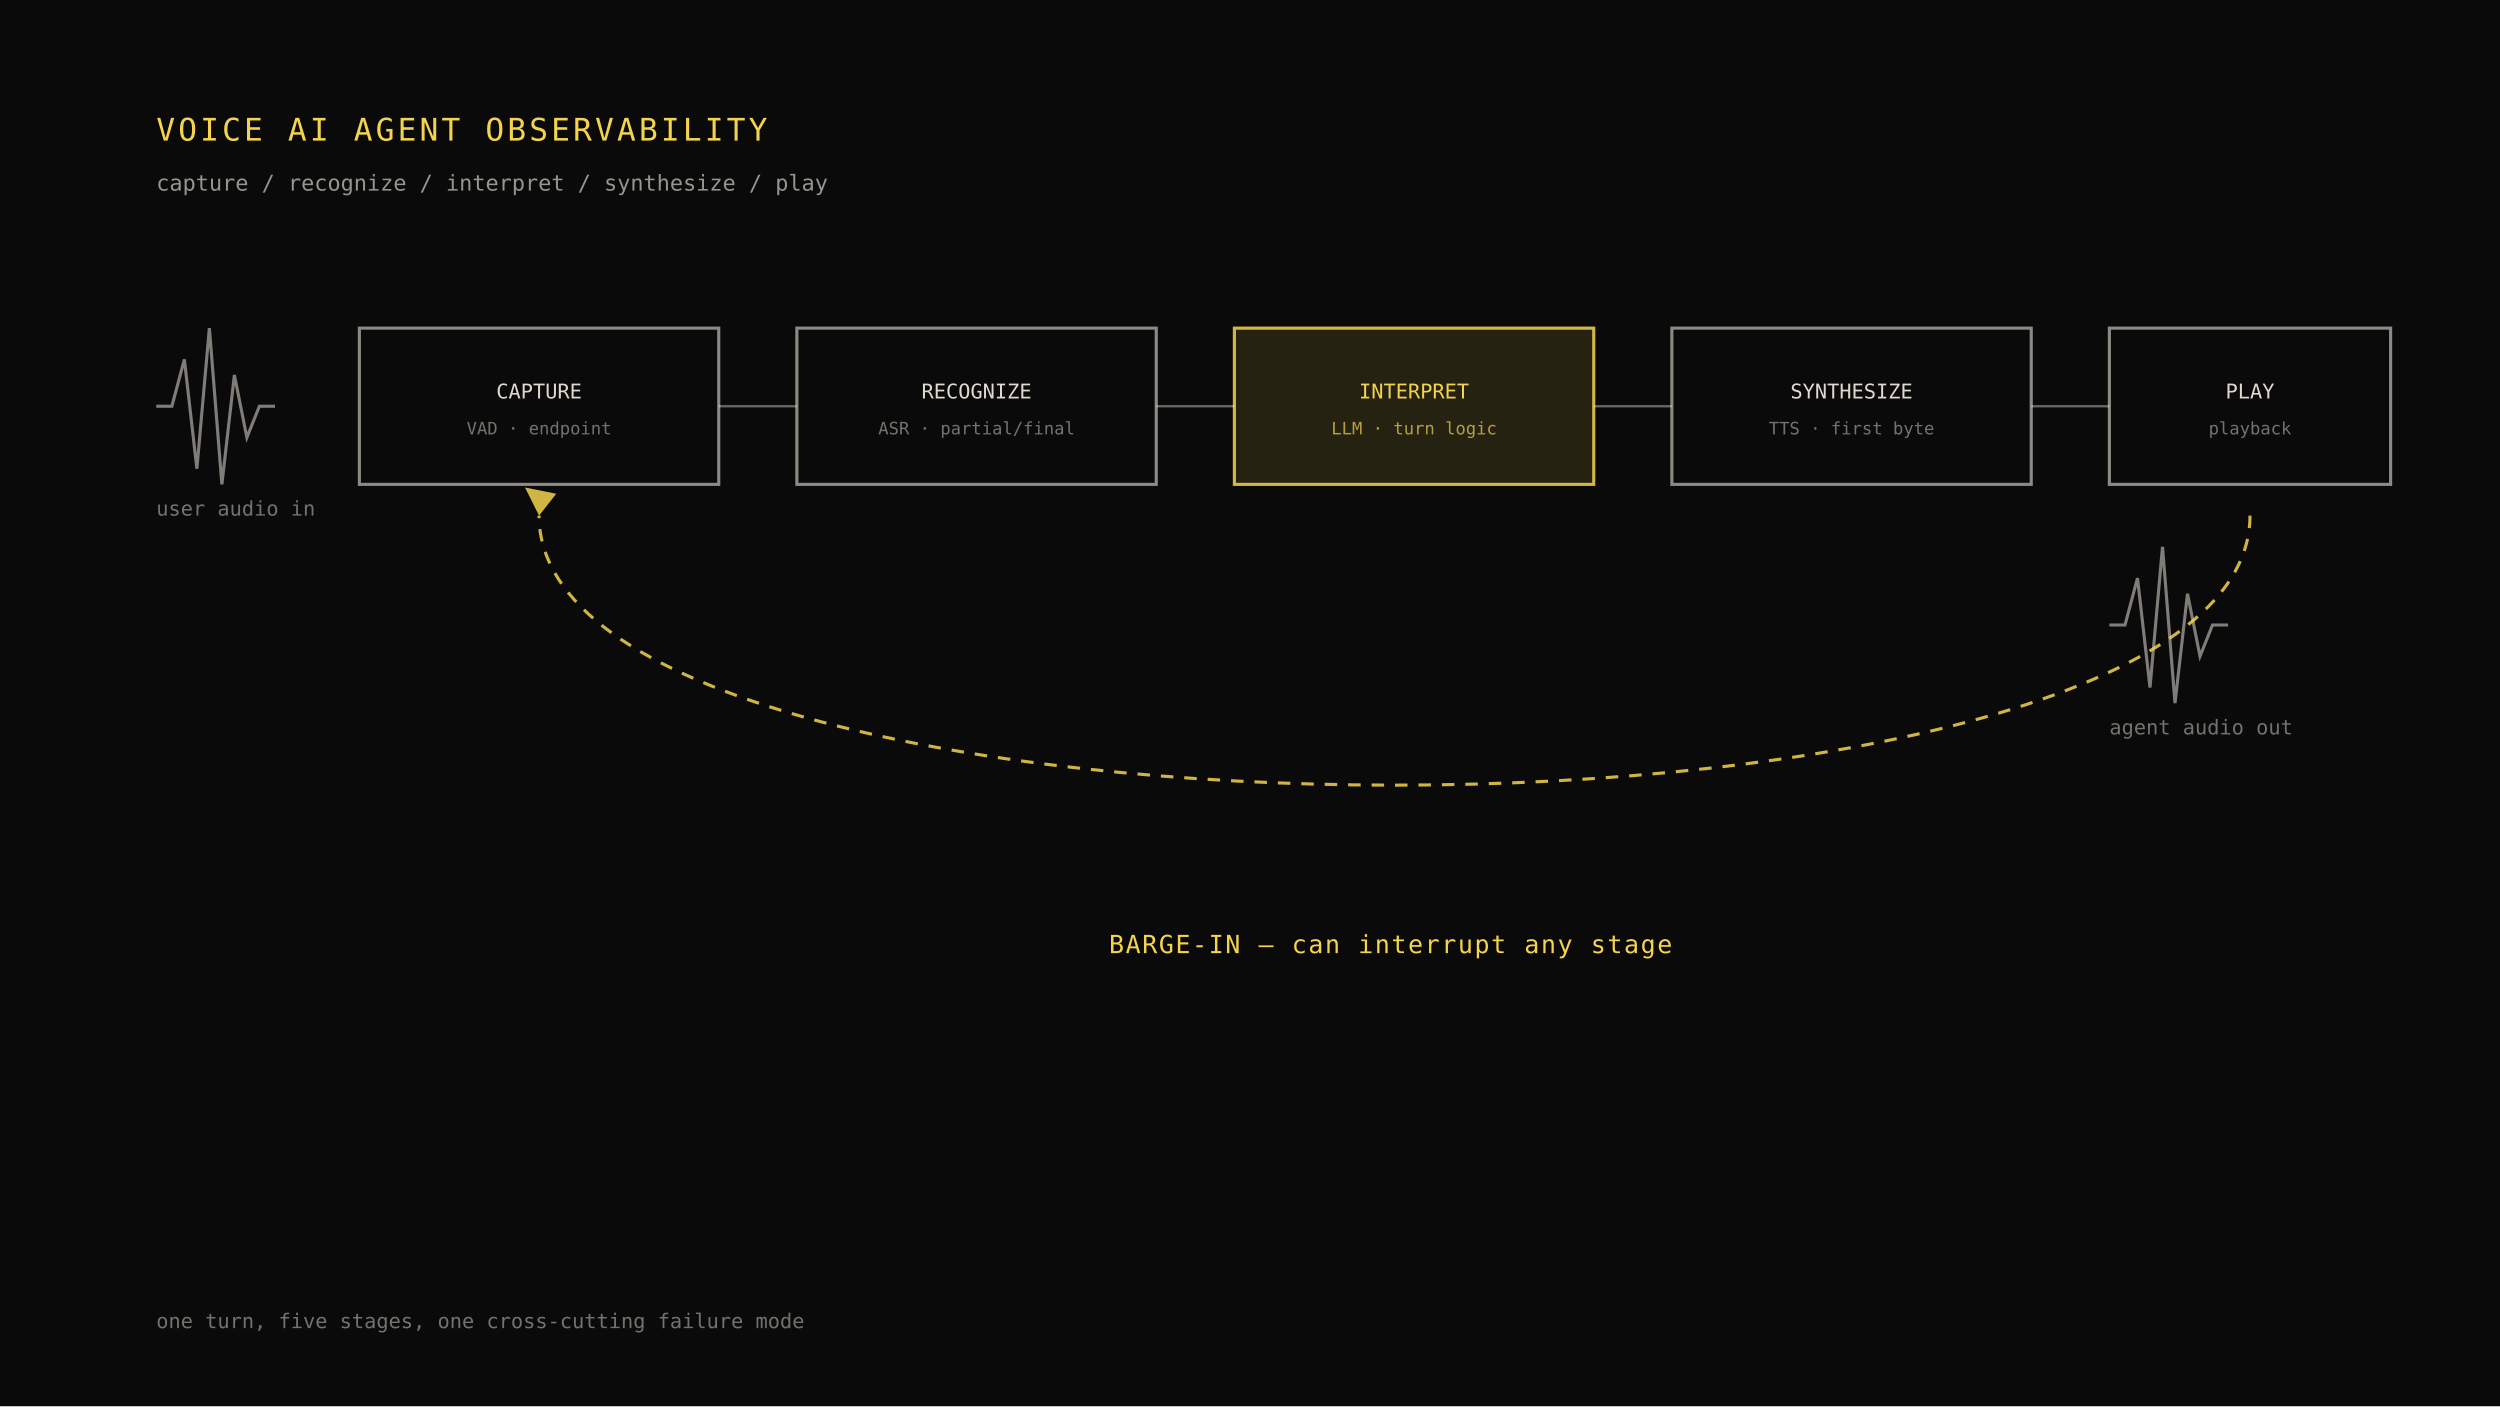
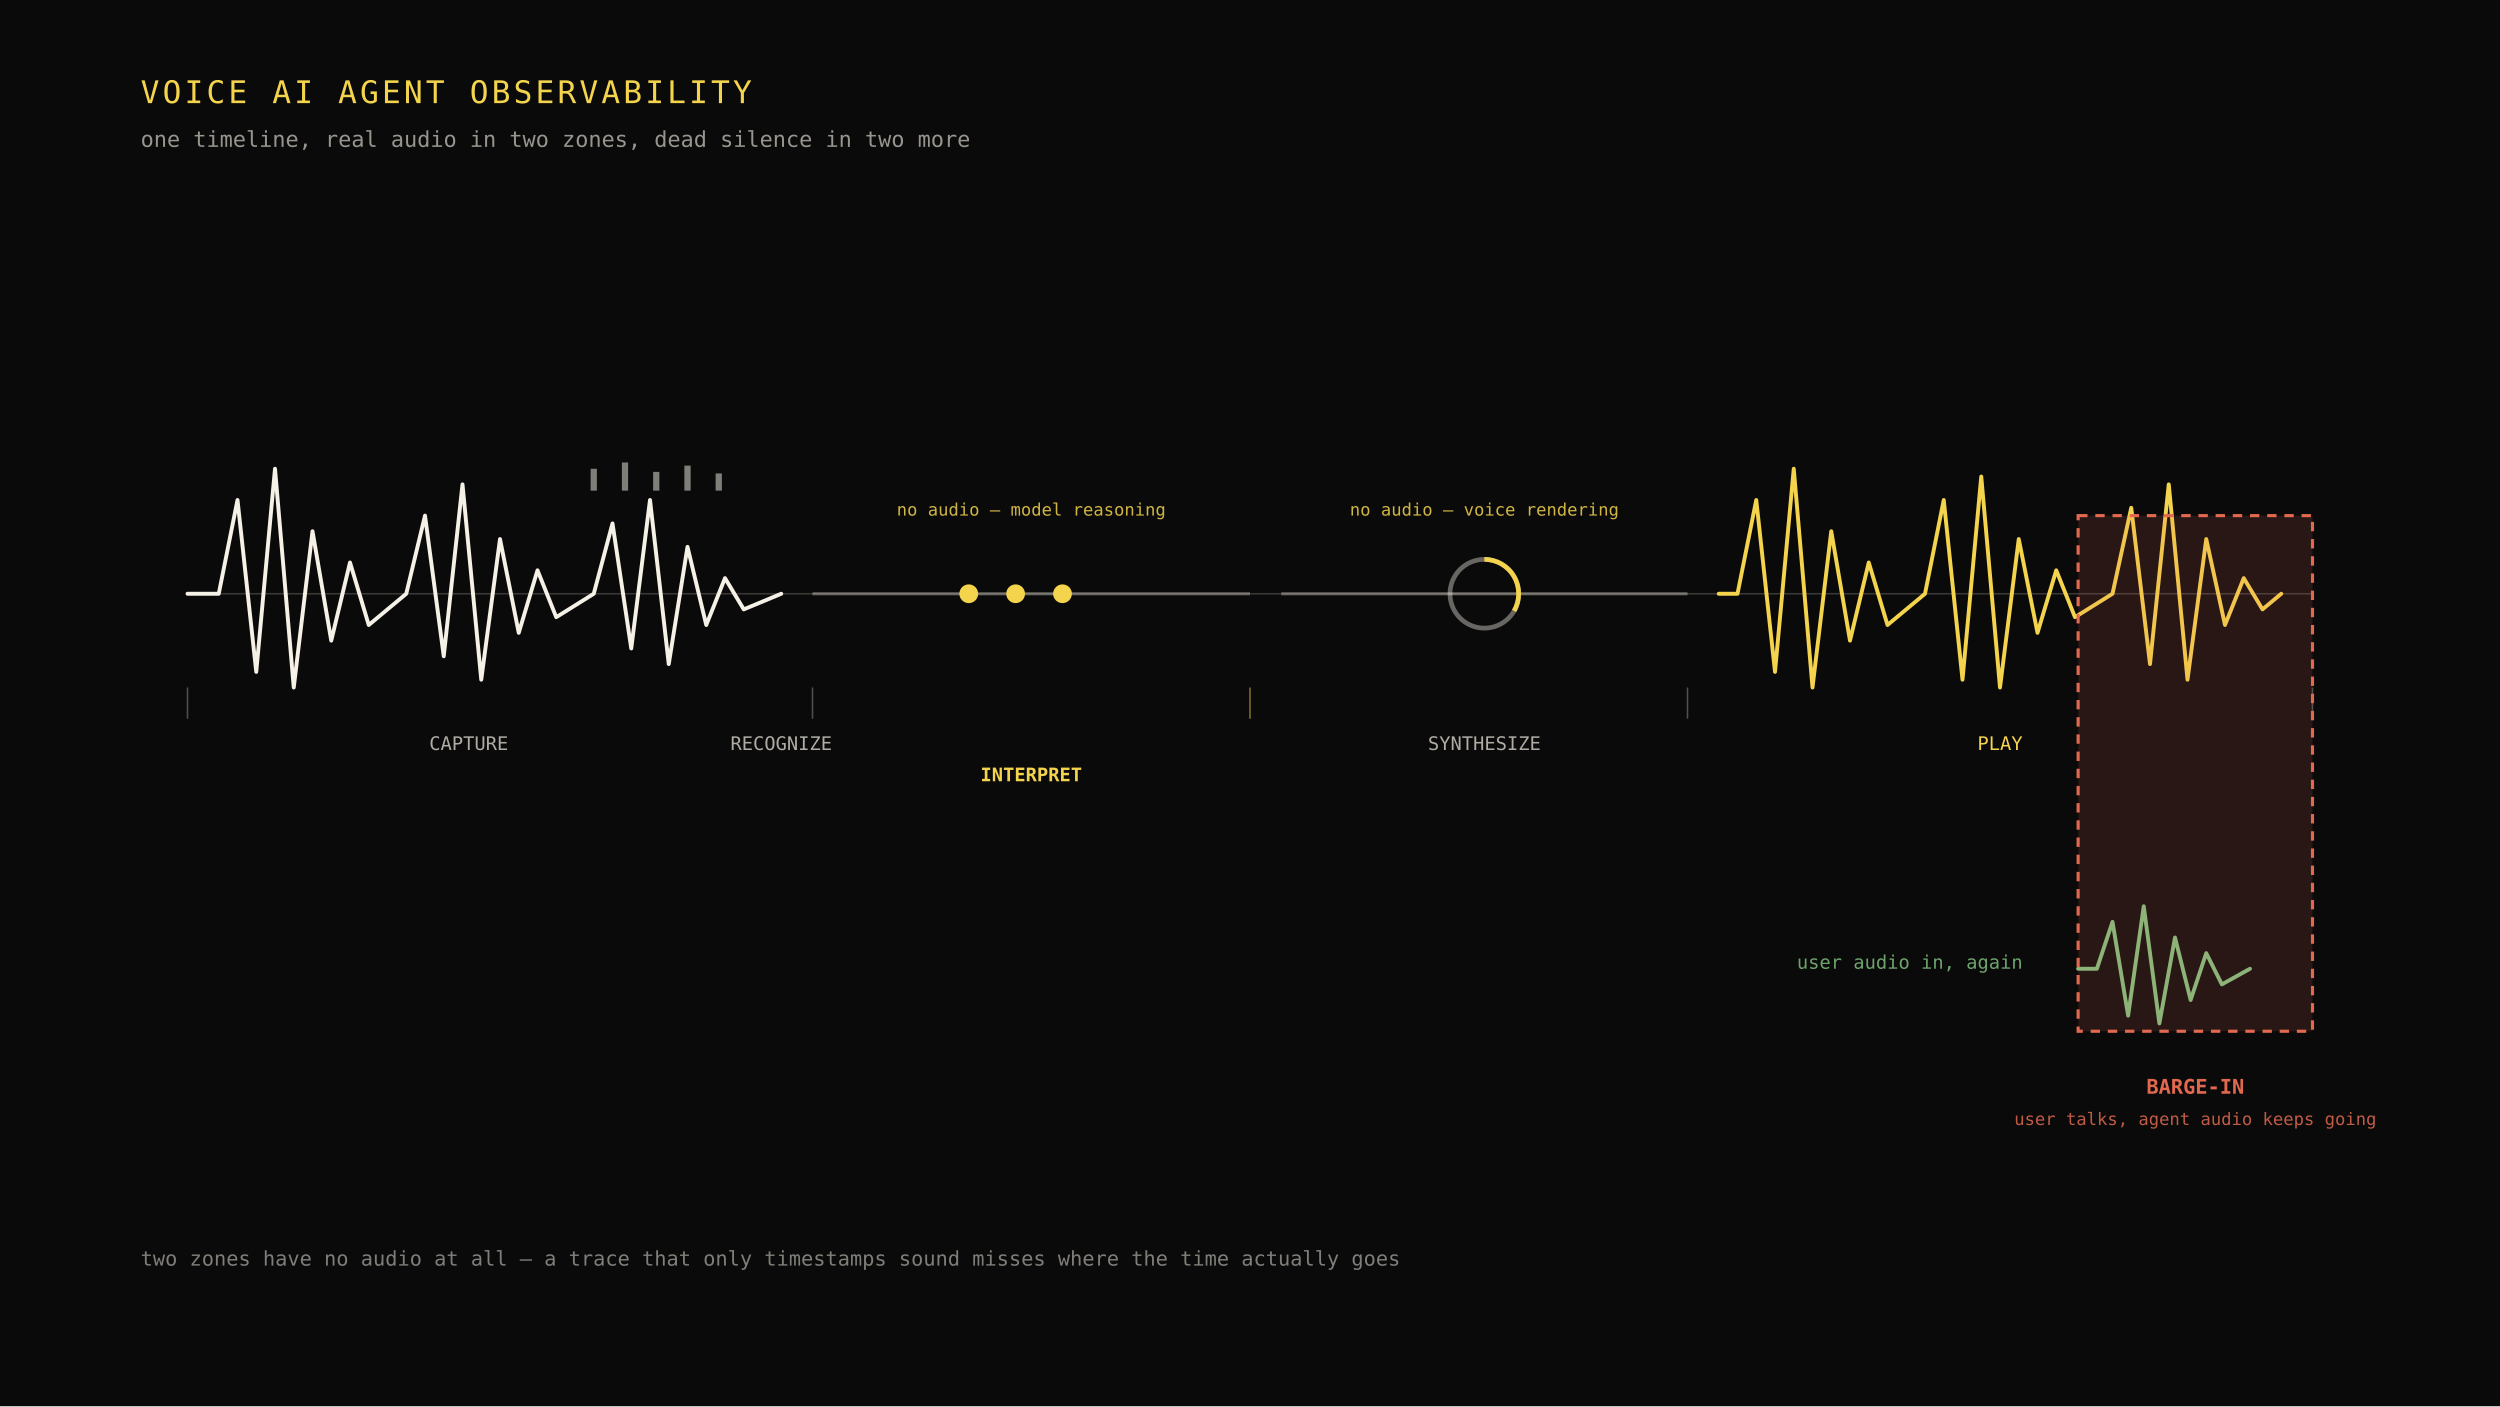
<svg xmlns="http://www.w3.org/2000/svg" viewBox="0 0 1600 900" role="img" aria-labelledby="vaHeroTitle vaHeroDesc">
  <rect width="1600" height="900" fill="#0a0a0a" />
-   <text x="100" y="90" fill="#f4d44d" font-family="monospace" font-size="20" letter-spacing="2">VOICE AI AGENT OBSERVABILITY</text>
-   <text x="100" y="122" fill="#f6f1e6" font-family="monospace" font-size="14" opacity="0.6">capture / recognize / interpret / synthesize / play</text>
-   <g font-family="monospace" font-size="13">
-     <g stroke="#f6f1e6" stroke-opacity="0.5" stroke-width="2" fill="none">
-       <path d="M100 260 L110 260 L118 230 L126 300 L134 210 L142 310 L150 240 L158 280 L166 260 L176 260" />
-     </g>
-     <text x="100" y="330" fill="#f6f1e6" opacity="0.45">user audio in</text>
-     <g stroke-width="2">
-       <rect x="230" y="210" width="230" height="100" fill="none" stroke="#f6f1e6" stroke-opacity="0.55" />
-       <text x="345" y="255" fill="#f6f1e6" text-anchor="middle" opacity="0.9">CAPTURE</text>
-       <text x="345" y="278" fill="#f6f1e6" text-anchor="middle" opacity="0.45" font-size="11">VAD · endpoint</text>
-       <rect x="510" y="210" width="230" height="100" fill="none" stroke="#f6f1e6" stroke-opacity="0.55" />
-       <text x="625" y="255" fill="#f6f1e6" text-anchor="middle" opacity="0.9">RECOGNIZE</text>
-       <text x="625" y="278" fill="#f6f1e6" text-anchor="middle" opacity="0.45" font-size="11">ASR · partial/final</text>
-       <rect x="790" y="210" width="230" height="100" fill="#f4d44d" fill-opacity="0.12" stroke="#f4d44d" stroke-opacity="0.85" />
-       <text x="905" y="255" fill="#f4d44d" text-anchor="middle">INTERPRET</text>
-       <text x="905" y="278" fill="#f4d44d" text-anchor="middle" opacity="0.7" font-size="11">LLM · turn logic</text>
-       <rect x="1070" y="210" width="230" height="100" fill="none" stroke="#f6f1e6" stroke-opacity="0.55" />
-       <text x="1185" y="255" fill="#f6f1e6" text-anchor="middle" opacity="0.9">SYNTHESIZE</text>
-       <text x="1185" y="278" fill="#f6f1e6" text-anchor="middle" opacity="0.45" font-size="11">TTS · first byte</text>
-       <rect x="1350" y="210" width="180" height="100" fill="none" stroke="#f6f1e6" stroke-opacity="0.55" />
-       <text x="1440" y="255" fill="#f6f1e6" text-anchor="middle" opacity="0.9">PLAY</text>
-       <text x="1440" y="278" fill="#f6f1e6" text-anchor="middle" opacity="0.45" font-size="11">playback</text>
-     </g>
-     <g stroke="#f6f1e6" stroke-opacity="0.4" stroke-width="1.5">
-       <line x1="460" y1="260" x2="510" y2="260" />
-       <line x1="740" y1="260" x2="790" y2="260" />
-       <line x1="1020" y1="260" x2="1070" y2="260" />
-       <line x1="1300" y1="260" x2="1350" y2="260" />
-     </g>
-     <g stroke="#f6f1e6" stroke-opacity="0.5" stroke-width="2" fill="none">
-       <path d="M1350 400 L1360 400 L1368 370 L1376 440 L1384 350 L1392 450 L1400 380 L1408 420 L1416 400 L1426 400" />
-     </g>
-     <text x="1350" y="470" fill="#f6f1e6" opacity="0.45">agent audio out</text>
-     <path d="M1440 330 C1440 560 345 560 345 330" fill="none" stroke="#f4d44d" stroke-width="2" stroke-dasharray="8 7" opacity="0.85" />
-     <polygon points="345,330 336,312 356,316" fill="#f4d44d" opacity="0.85" />
-     <text x="890" y="610" fill="#f4d44d" text-anchor="middle" font-size="16" letter-spacing="1">BARGE-IN — can interrupt any stage</text>
+   <text x="90" y="66" fill="#f4d44d" font-family="monospace" font-size="20" letter-spacing="2">VOICE AI AGENT OBSERVABILITY</text>
+   <text x="90" y="94" fill="#f6f1e6" font-family="monospace" font-size="14" opacity="0.6">one timeline, real audio in two zones, dead silence in two more</text>
+   <line x1="120" y1="380" x2="1480" y2="380" stroke="#f6f1e6" stroke-opacity="0.2" stroke-width="1" />
+   <path d="M120,380 L140,380 L152,320 L164,430 L176,300 L188,440 L200,340 L212,410 L224,360 L236,400            L260,380 L272,330 L284,420 L296,310 L308,435 L320,345 L332,405 L344,365 L356,395            L380,380 L392,335 L404,415 L416,320 L428,425 L440,350 L452,400 L464,370 L476,390 L500,380" fill="none" stroke="#f6f1e6" stroke-width="2.5" stroke-linecap="round" stroke-linejoin="round" />
+   <g fill="#f6f1e6" opacity="0.5">
+     <rect x="378" y="300" width="4" height="14" />
+     <rect x="398" y="296" width="4" height="18" />
+     <rect x="418" y="302" width="4" height="12" />
+     <rect x="438" y="298" width="4" height="16" />
+     <rect x="458" y="303" width="4" height="11" />
  </g>
-   <text x="100" y="850" fill="#f6f1e6" font-family="monospace" font-size="13" opacity="0.45">one turn, five stages, one cross-cutting failure mode</text>
+   <line x1="520" y1="380" x2="800" y2="380" stroke="#f6f1e6" stroke-opacity="0.35" stroke-width="2" />
+   <circle cx="620" cy="380" r="6" fill="#f4d44d">
+     <animate attributeName="opacity" values="0.2;1;0.2" dur="1.2s" repeatCount="indefinite" />
+   </circle>
+   <circle cx="650" cy="380" r="6" fill="#f4d44d">
+     <animate attributeName="opacity" values="0.2;1;0.2" dur="1.2s" begin="0.2s" repeatCount="indefinite" />
+   </circle>
+   <circle cx="680" cy="380" r="6" fill="#f4d44d">
+     <animate attributeName="opacity" values="0.2;1;0.2" dur="1.2s" begin="0.4s" repeatCount="indefinite" />
+   </circle>
+   <text x="660" y="330" text-anchor="middle" fill="#f4d44d" font-family="monospace" font-size="11" opacity="0.85">no audio — model reasoning</text>
+   <line x1="820" y1="380" x2="1080" y2="380" stroke="#f6f1e6" stroke-opacity="0.35" stroke-width="2" />
+   <circle cx="950" cy="380" r="22" fill="none" stroke="#f6f1e6" stroke-opacity="0.4" stroke-width="3" />
+   <path d="M950,358 A22,22 0 0 1 969,391" fill="none" stroke="#f4d44d" stroke-width="3" />
+   <text x="950" y="330" text-anchor="middle" fill="#f4d44d" font-family="monospace" font-size="11" opacity="0.85">no audio — voice rendering</text>
+   <path d="M1100,380 L1112,380 L1124,320 L1136,430 L1148,300 L1160,440 L1172,340 L1184,410 L1196,360 L1208,400            L1232,380 L1244,320 L1256,435 L1268,305 L1280,440 L1292,345 L1304,405 L1316,365 L1328,395            L1352,380 L1364,325 L1376,425 L1388,310 L1400,435 L1412,345 L1424,400 L1436,370 L1448,390 L1460,380" fill="none" stroke="#f4d44d" stroke-width="2.5" stroke-linecap="round" stroke-linejoin="round" />
+   <g font-family="monospace" font-size="12" fill="#f6f1e6">
+     <line x1="120" y1="440" x2="120" y2="460" stroke="#f6f1e6" stroke-opacity="0.3" />
+     <text x="300" y="480" text-anchor="middle" opacity="0.7">CAPTURE</text>
+     <line x1="520" y1="440" x2="520" y2="460" stroke="#f6f1e6" stroke-opacity="0.3" />
+     <text x="500" y="480" text-anchor="middle" opacity="0.7">RECOGNIZE</text>
+     <line x1="800" y1="440" x2="800" y2="460" stroke="#f4d44d" stroke-opacity="0.5" />
+     <text x="660" y="500" text-anchor="middle" fill="#f4d44d" font-weight="bold">INTERPRET</text>
+     <line x1="1080" y1="440" x2="1080" y2="460" stroke="#f6f1e6" stroke-opacity="0.3" />
+     <text x="950" y="480" text-anchor="middle" opacity="0.7">SYNTHESIZE</text>
+     <line x1="1480" y1="440" x2="1480" y2="460" stroke="#f6f1e6" stroke-opacity="0.3" />
+     <text x="1280" y="480" text-anchor="middle" fill="#f4d44d">PLAY</text>
+   </g>
+   <path d="M1330,620 L1342,620 L1352,590 L1362,650 L1372,580 L1382,655 L1392,600 L1402,640 L1412,610 L1422,630 L1440,620" fill="none" stroke="#7fbf7f" stroke-width="2.5" stroke-linecap="round" stroke-linejoin="round" />
+   <rect x="1330" y="330" width="150" height="330" fill="#e2694f" fill-opacity="0.14" stroke="#e2694f" stroke-width="2" stroke-dasharray="6,5" />
+   <text x="1405" y="700" text-anchor="middle" fill="#e2694f" font-family="monospace" font-size="13" font-weight="bold">BARGE-IN</text>
+   <text x="1405" y="720" text-anchor="middle" fill="#e2694f" font-family="monospace" font-size="11" opacity="0.85">user talks, agent audio keeps going</text>
+   <text x="1150" y="620" fill="#7fbf7f" font-family="monospace" font-size="12" opacity="0.85">user audio in, again</text>
+   <text x="90" y="810" fill="#f6f1e6" font-family="monospace" font-size="13" opacity="0.5">two zones have no audio at all — a trace that only timestamps sound misses where the time actually goes</text>
</svg>
